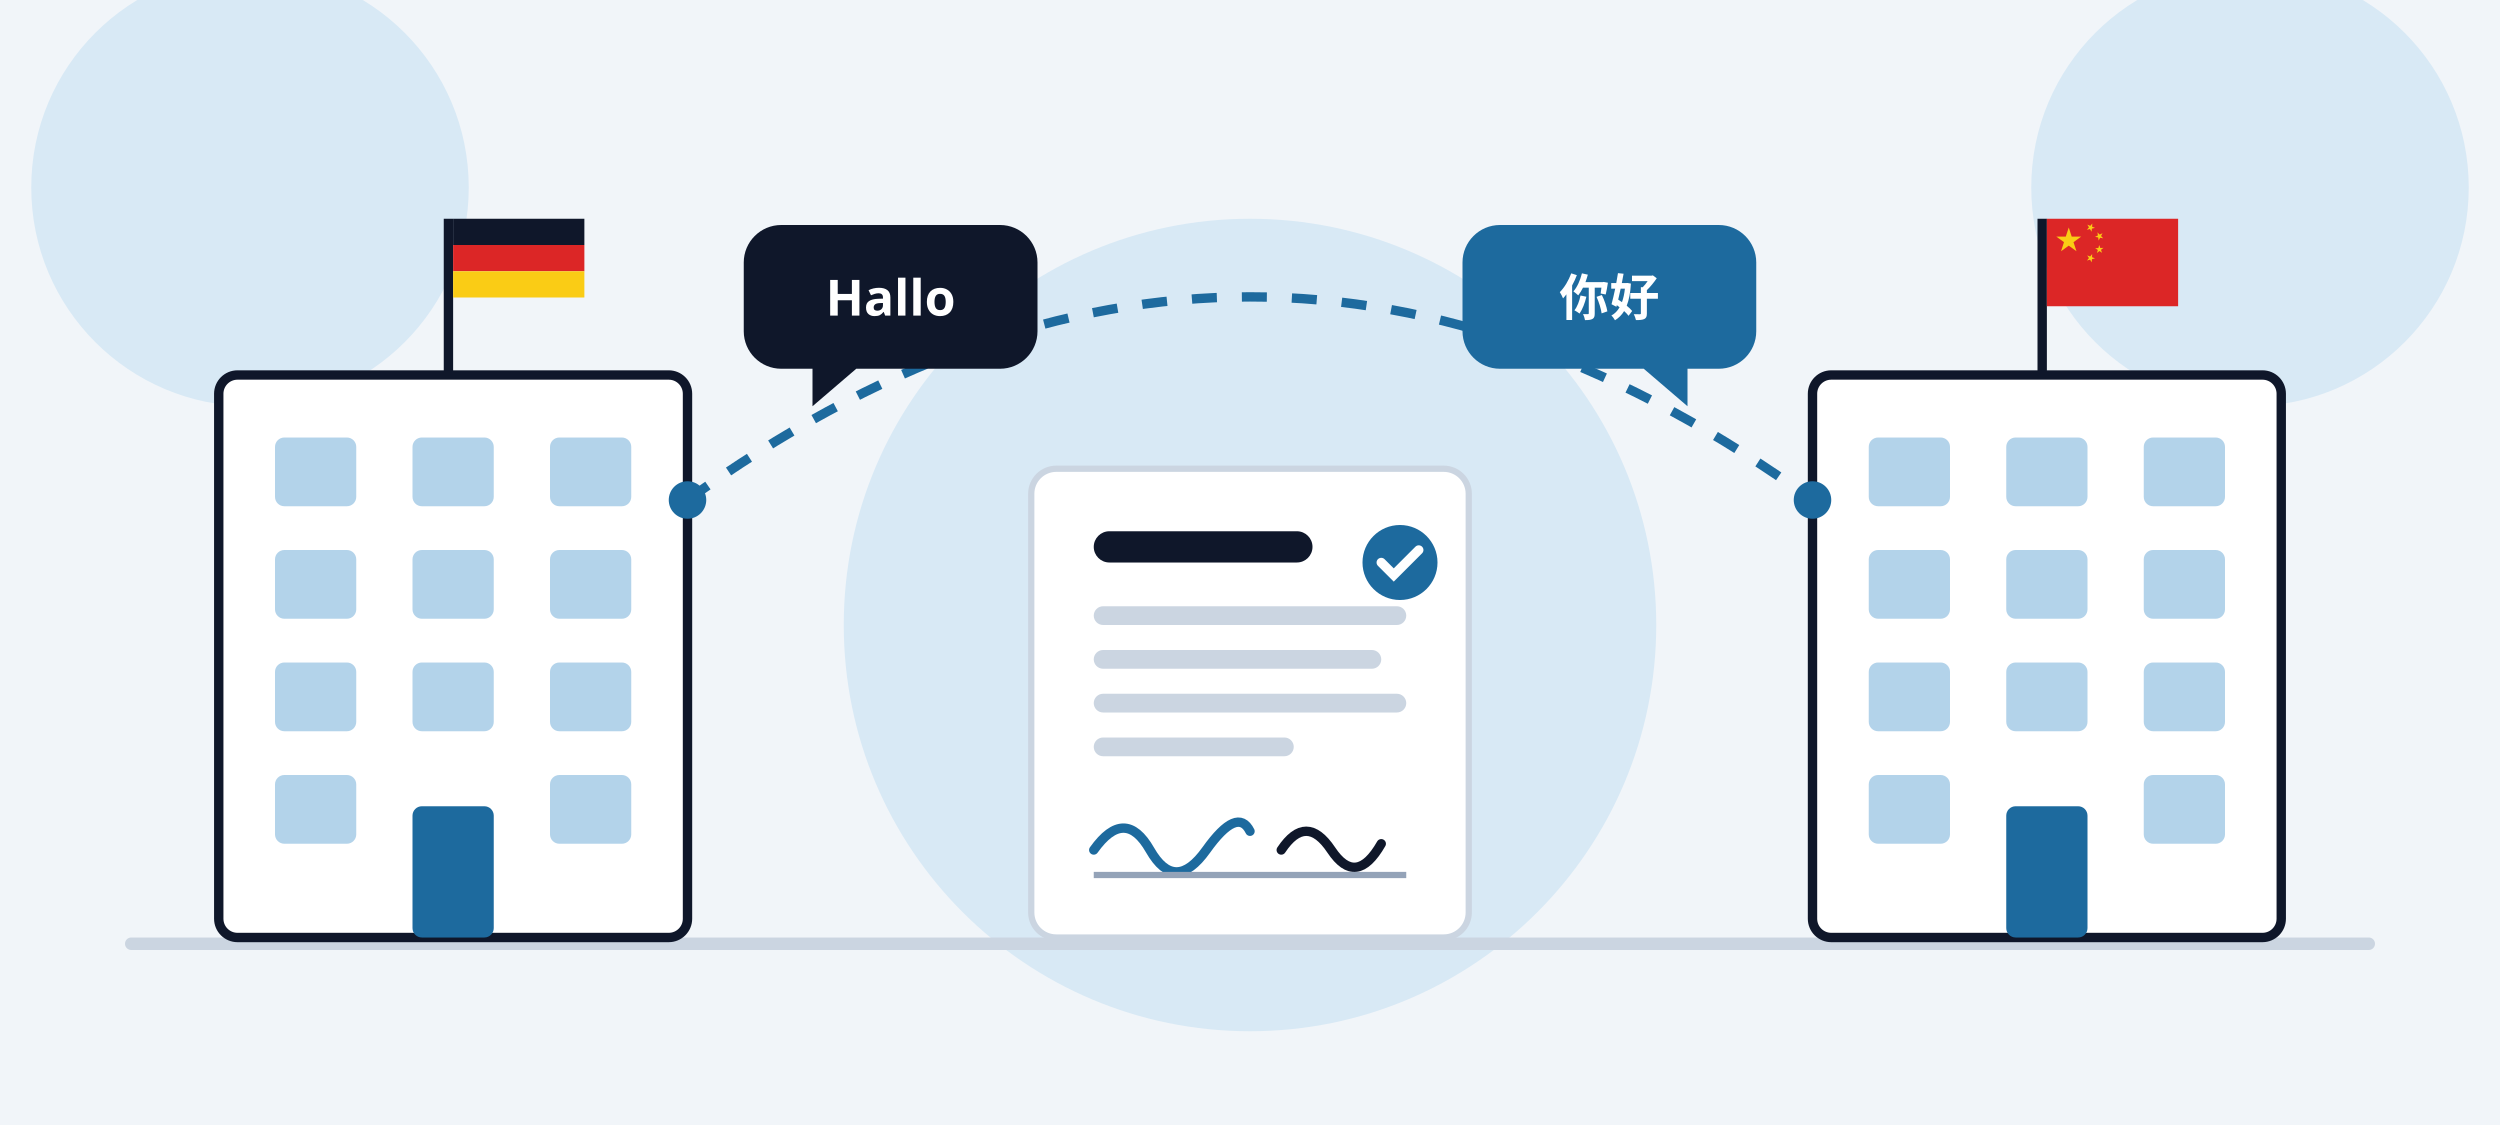
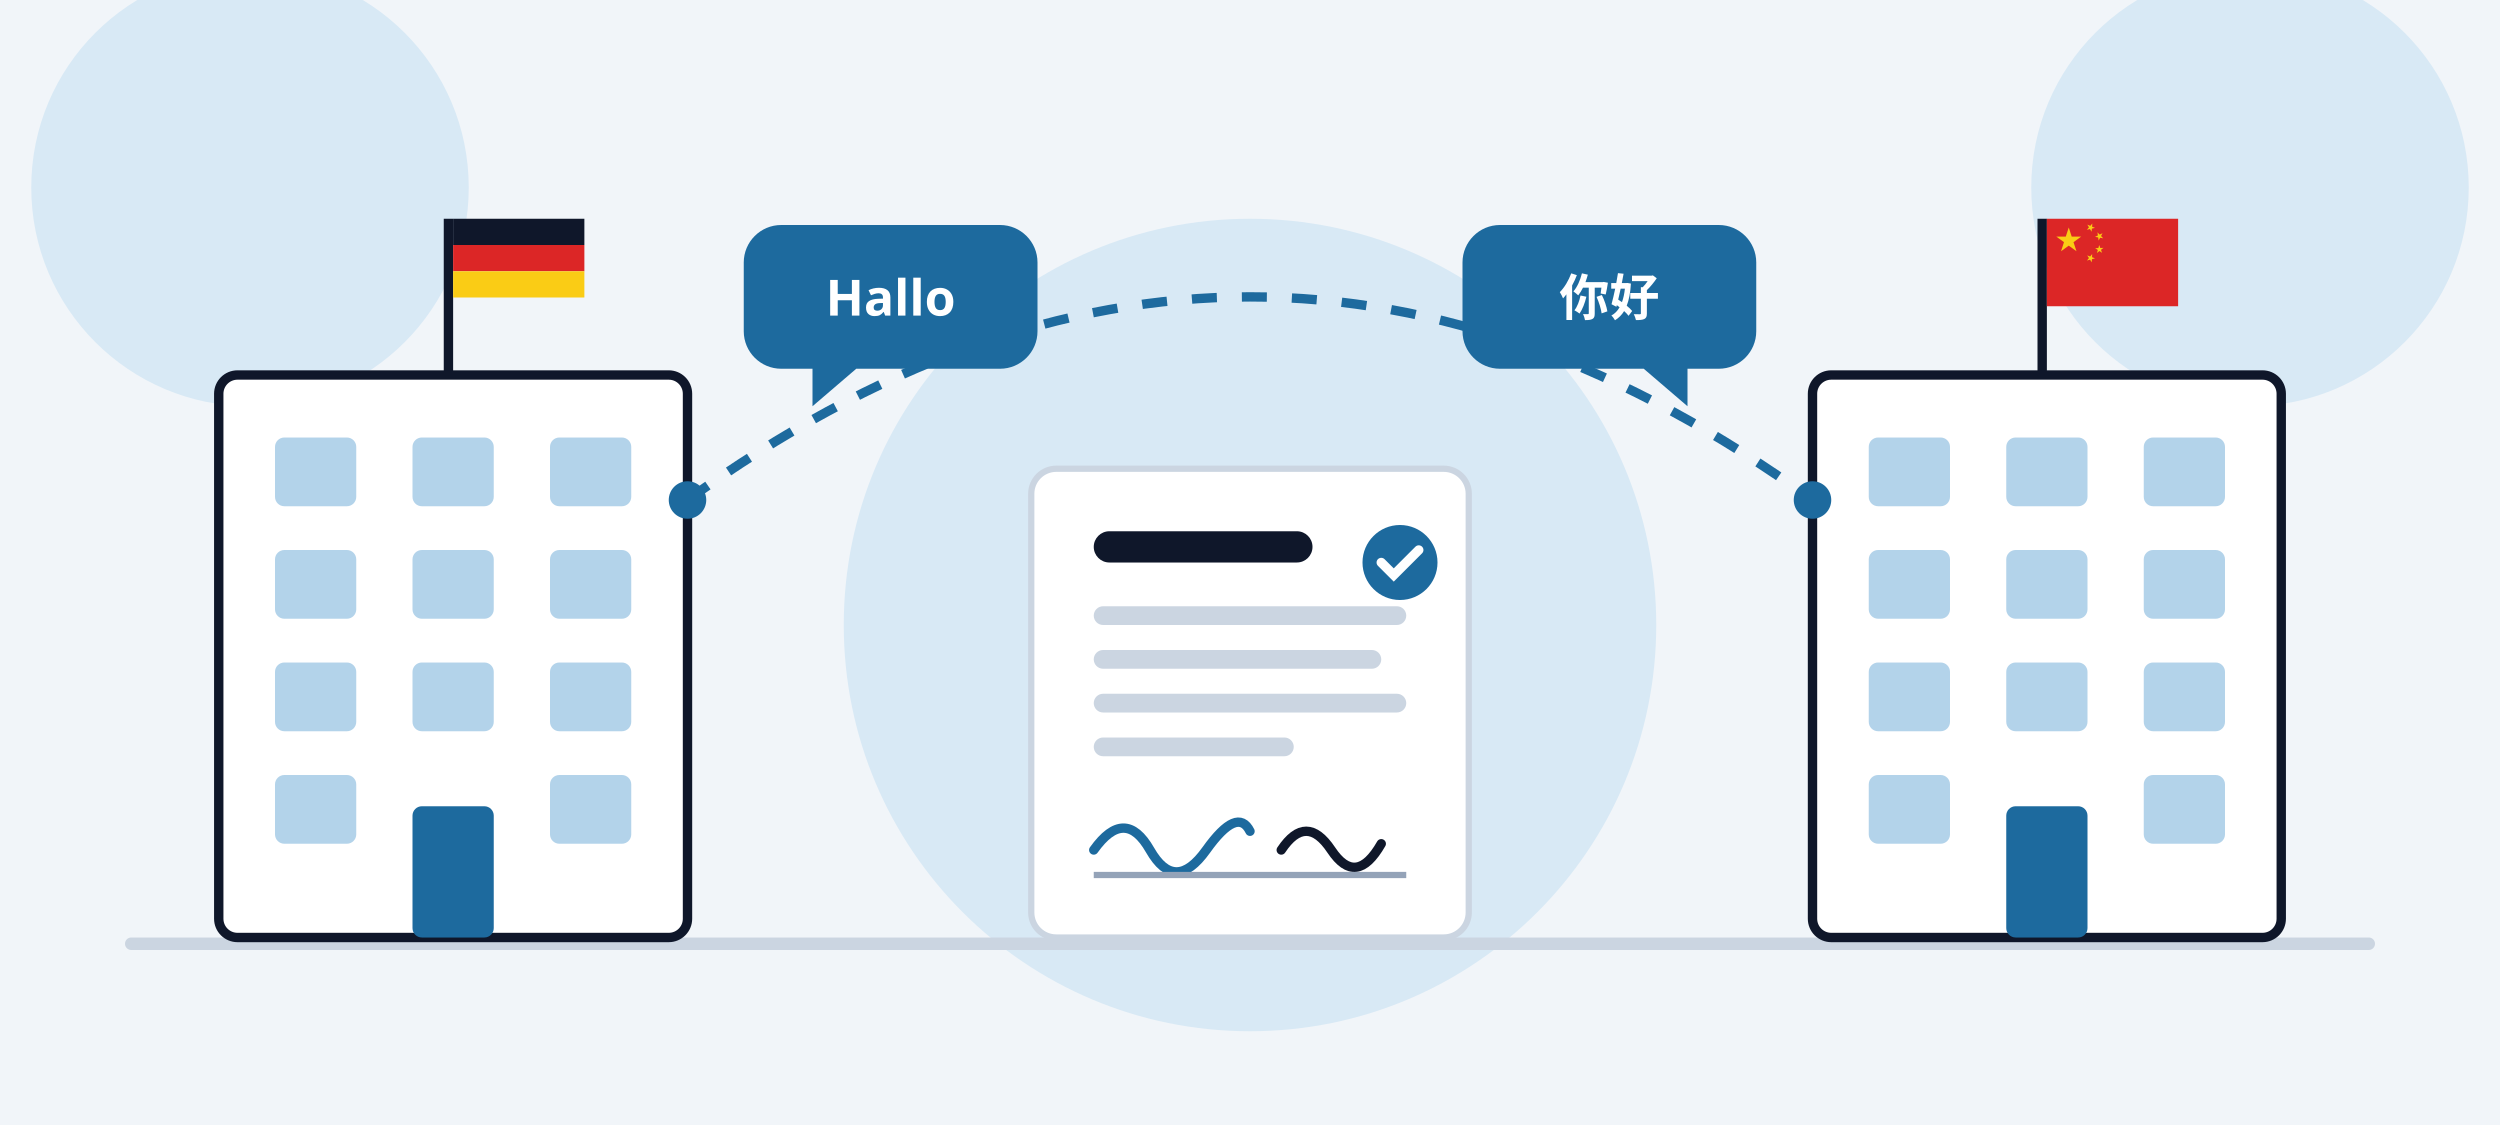
<svg xmlns="http://www.w3.org/2000/svg" viewBox="0 0 800 360" role="img">
  <defs>
    <path id="star" d="M0 -1L0.225 -0.309L0.951 -0.309L0.363 0.118L0.588 0.809L0 0.382L-0.588 0.809L-0.363 0.118L-0.951 -0.309L-0.225 -0.309Z" />
    <g id="building">
      <rect width="150" height="180" rx="6" fill="#fff" stroke="#0f172a" stroke-width="3" />
      <g fill="#b3d3ea">
        <rect x="18" y="20" width="26" height="22" rx="3" />
        <rect x="62" y="20" width="26" height="22" rx="3" />
        <rect x="106" y="20" width="26" height="22" rx="3" />
        <rect x="18" y="56" width="26" height="22" rx="3" />
        <rect x="62" y="56" width="26" height="22" rx="3" />
        <rect x="106" y="56" width="26" height="22" rx="3" />
        <rect x="18" y="92" width="26" height="22" rx="3" />
        <rect x="62" y="92" width="26" height="22" rx="3" />
        <rect x="106" y="92" width="26" height="22" rx="3" />
        <rect x="18" y="128" width="26" height="22" rx="3" />
        <rect x="106" y="128" width="26" height="22" rx="3" />
      </g>
      <rect x="62" y="138" width="26" height="42" rx="3" fill="#1d6a9e" />
    </g>
  </defs>
  <rect width="800" height="360" fill="#f1f5f9" />
  <circle cx="400" cy="200" r="130" fill="#d8e9f5" />
  <circle cx="80" cy="60" r="70" fill="#d8e9f5" />
  <circle cx="720" cy="60" r="70" fill="#d8e9f5" />
  <rect x="40" y="300" width="720" height="4" rx="2" fill="#cbd5e1" />
  <use href="#building" x="70" y="120" />
  <use href="#building" x="580" y="120" />
  <rect x="142" y="70" width="3" height="50" fill="#0f172a" />
  <rect x="145" y="70" width="42" height="8.4" fill="#0f172a" />
  <rect x="145" y="78.4" width="42" height="8.4" fill="#dc2626" />
  <rect x="145" y="86.8" width="42" height="8.4" fill="#facc15" />
  <rect x="652" y="70" width="3" height="50" fill="#0f172a" />
  <rect x="655" y="70" width="42" height="28" fill="#dc2626" />
  <g transform="translate(655 70) scale(1.4)" fill="#facc15">
    <use href="#star" transform="translate(5 5) scale(3)" />
    <use href="#star" transform="translate(10 2) rotate(239.04)" />
    <use href="#star" transform="translate(12 4) rotate(261.87)" />
    <use href="#star" transform="translate(12 7) rotate(-74.05)" />
    <use href="#star" transform="translate(10 9) rotate(-51.34)" />
  </g>
  <path d="M220 160 Q400 30 580 160" stroke="#1d6a9e" stroke-width="3" fill="none" stroke-dasharray="8 8" />
  <circle cx="220" cy="160" r="6" fill="#1d6a9e" />
  <circle cx="580" cy="160" r="6" fill="#1d6a9e" />
  <g font-family="system-ui, sans-serif" font-weight="700" font-size="16" text-anchor="middle">
-     <path d="M250 72 h70 a12 12 0 0 1 12 12 v22 a12 12 0 0 1 -12 12 h-46 l-14 12 v-12 h-10 a12 12 0 0 1 -12 -12 v-22 a12 12 0 0 1 12 -12z" fill="#0f172a" />
+     <path d="M250 72 h70 a12 12 0 0 1 12 12 v22 a12 12 0 0 1 -12 12 h-46 l-14 12 v-12 h-10 a12 12 0 0 1 -12 -12 v-22 a12 12 0 0 1 12 -12z" fill="#1d6a9e" />
    <text x="285" y="101" fill="#fff">Hallo</text>
    <path d="M480 72 h70 a12 12 0 0 1 12 12 v22 a12 12 0 0 1 -12 12 h-10 v12 l-14 -12 h-46 a12 12 0 0 1 -12 -12 v-22 a12 12 0 0 1 12 -12z" fill="#1d6a9e" />
    <text x="515" y="101" fill="#fff">你好</text>
  </g>
  <g transform="translate(330 150)">
    <rect width="140" height="150" rx="8" fill="#fff" stroke="#cbd5e1" stroke-width="2" />
    <rect x="20" y="20" width="70" height="10" rx="5" fill="#0f172a" />
    <rect x="20" y="44" width="100" height="6" rx="3" fill="#cbd5e1" />
    <rect x="20" y="58" width="92" height="6" rx="3" fill="#cbd5e1" />
    <rect x="20" y="72" width="100" height="6" rx="3" fill="#cbd5e1" />
    <rect x="20" y="86" width="64" height="6" rx="3" fill="#cbd5e1" />
    <path d="M20 122 q10 -14 18 0 t18 0 t14 -6" stroke="#1d6a9e" stroke-width="3" fill="none" stroke-linecap="round" />
    <path d="M80 122 q8 -12 16 0 t16 -2" stroke="#0f172a" stroke-width="3" fill="none" stroke-linecap="round" />
    <line x1="20" y1="130" x2="120" y2="130" stroke="#94a3b8" stroke-width="2" />
    <circle cx="118" cy="30" r="12" fill="#1d6a9e" />
    <path d="M112 30 l4 4 l8 -8" stroke="#fff" stroke-width="3" fill="none" stroke-linecap="round" />
  </g>
</svg>
